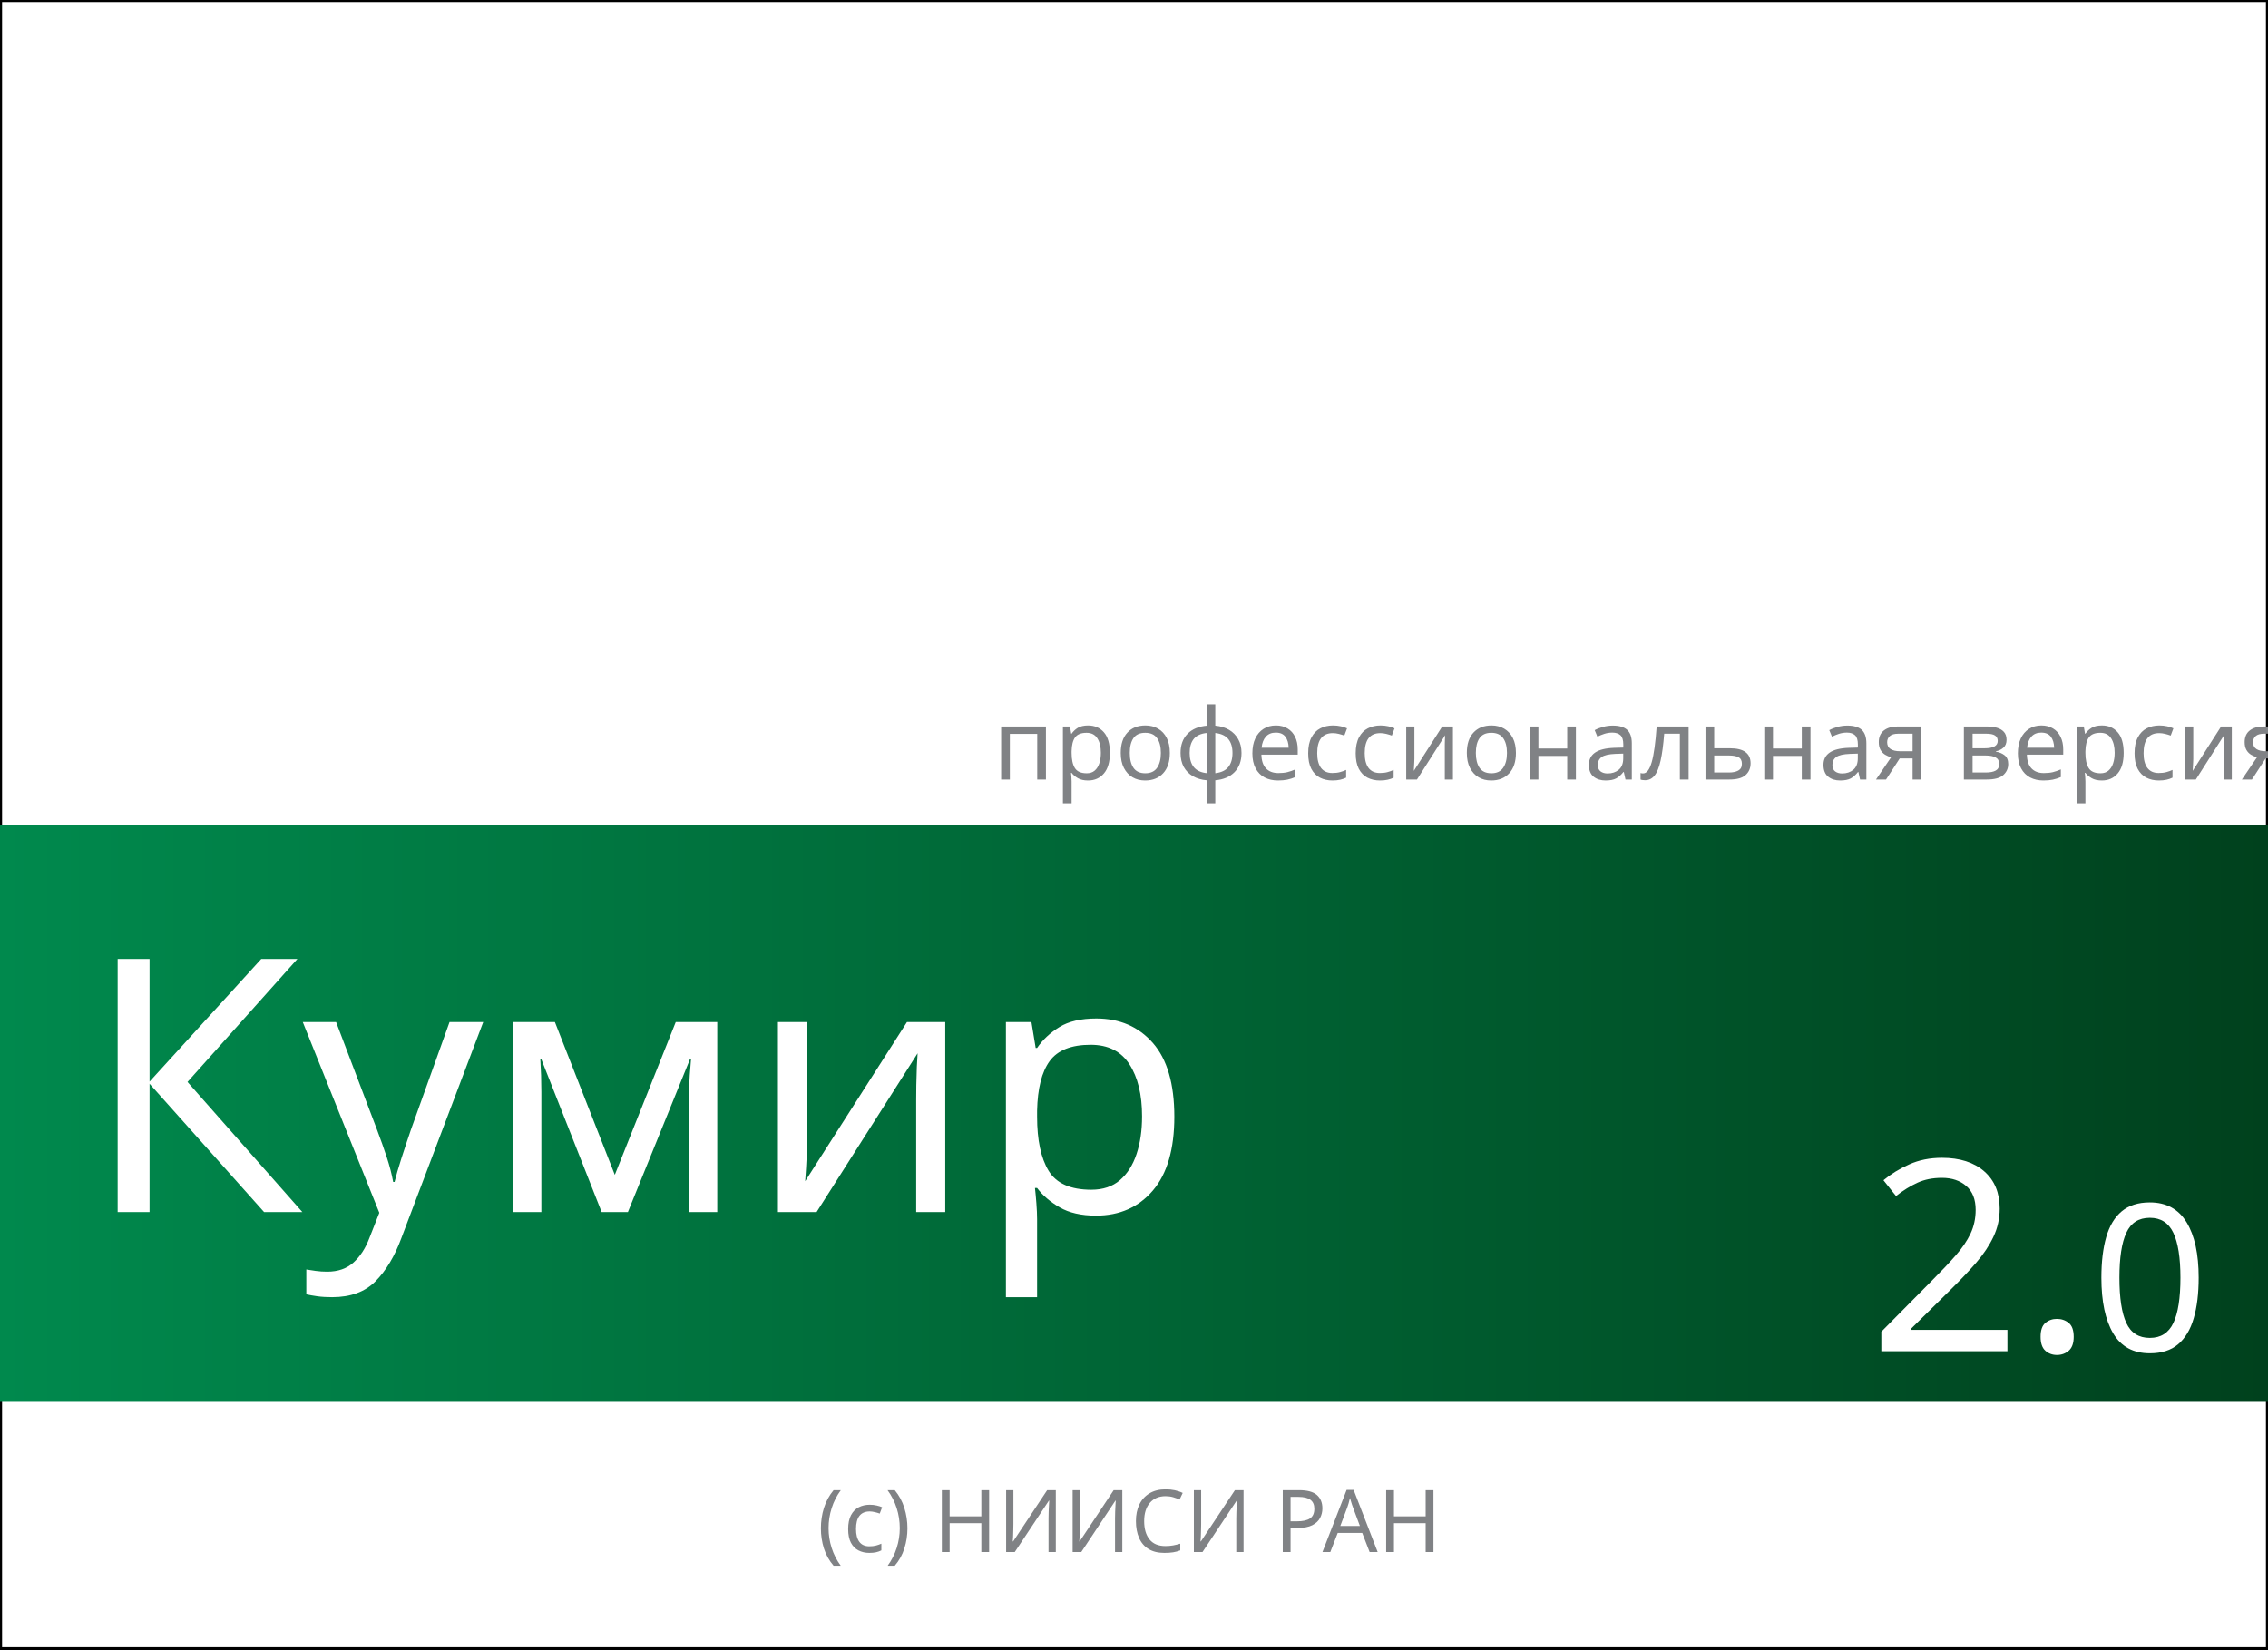
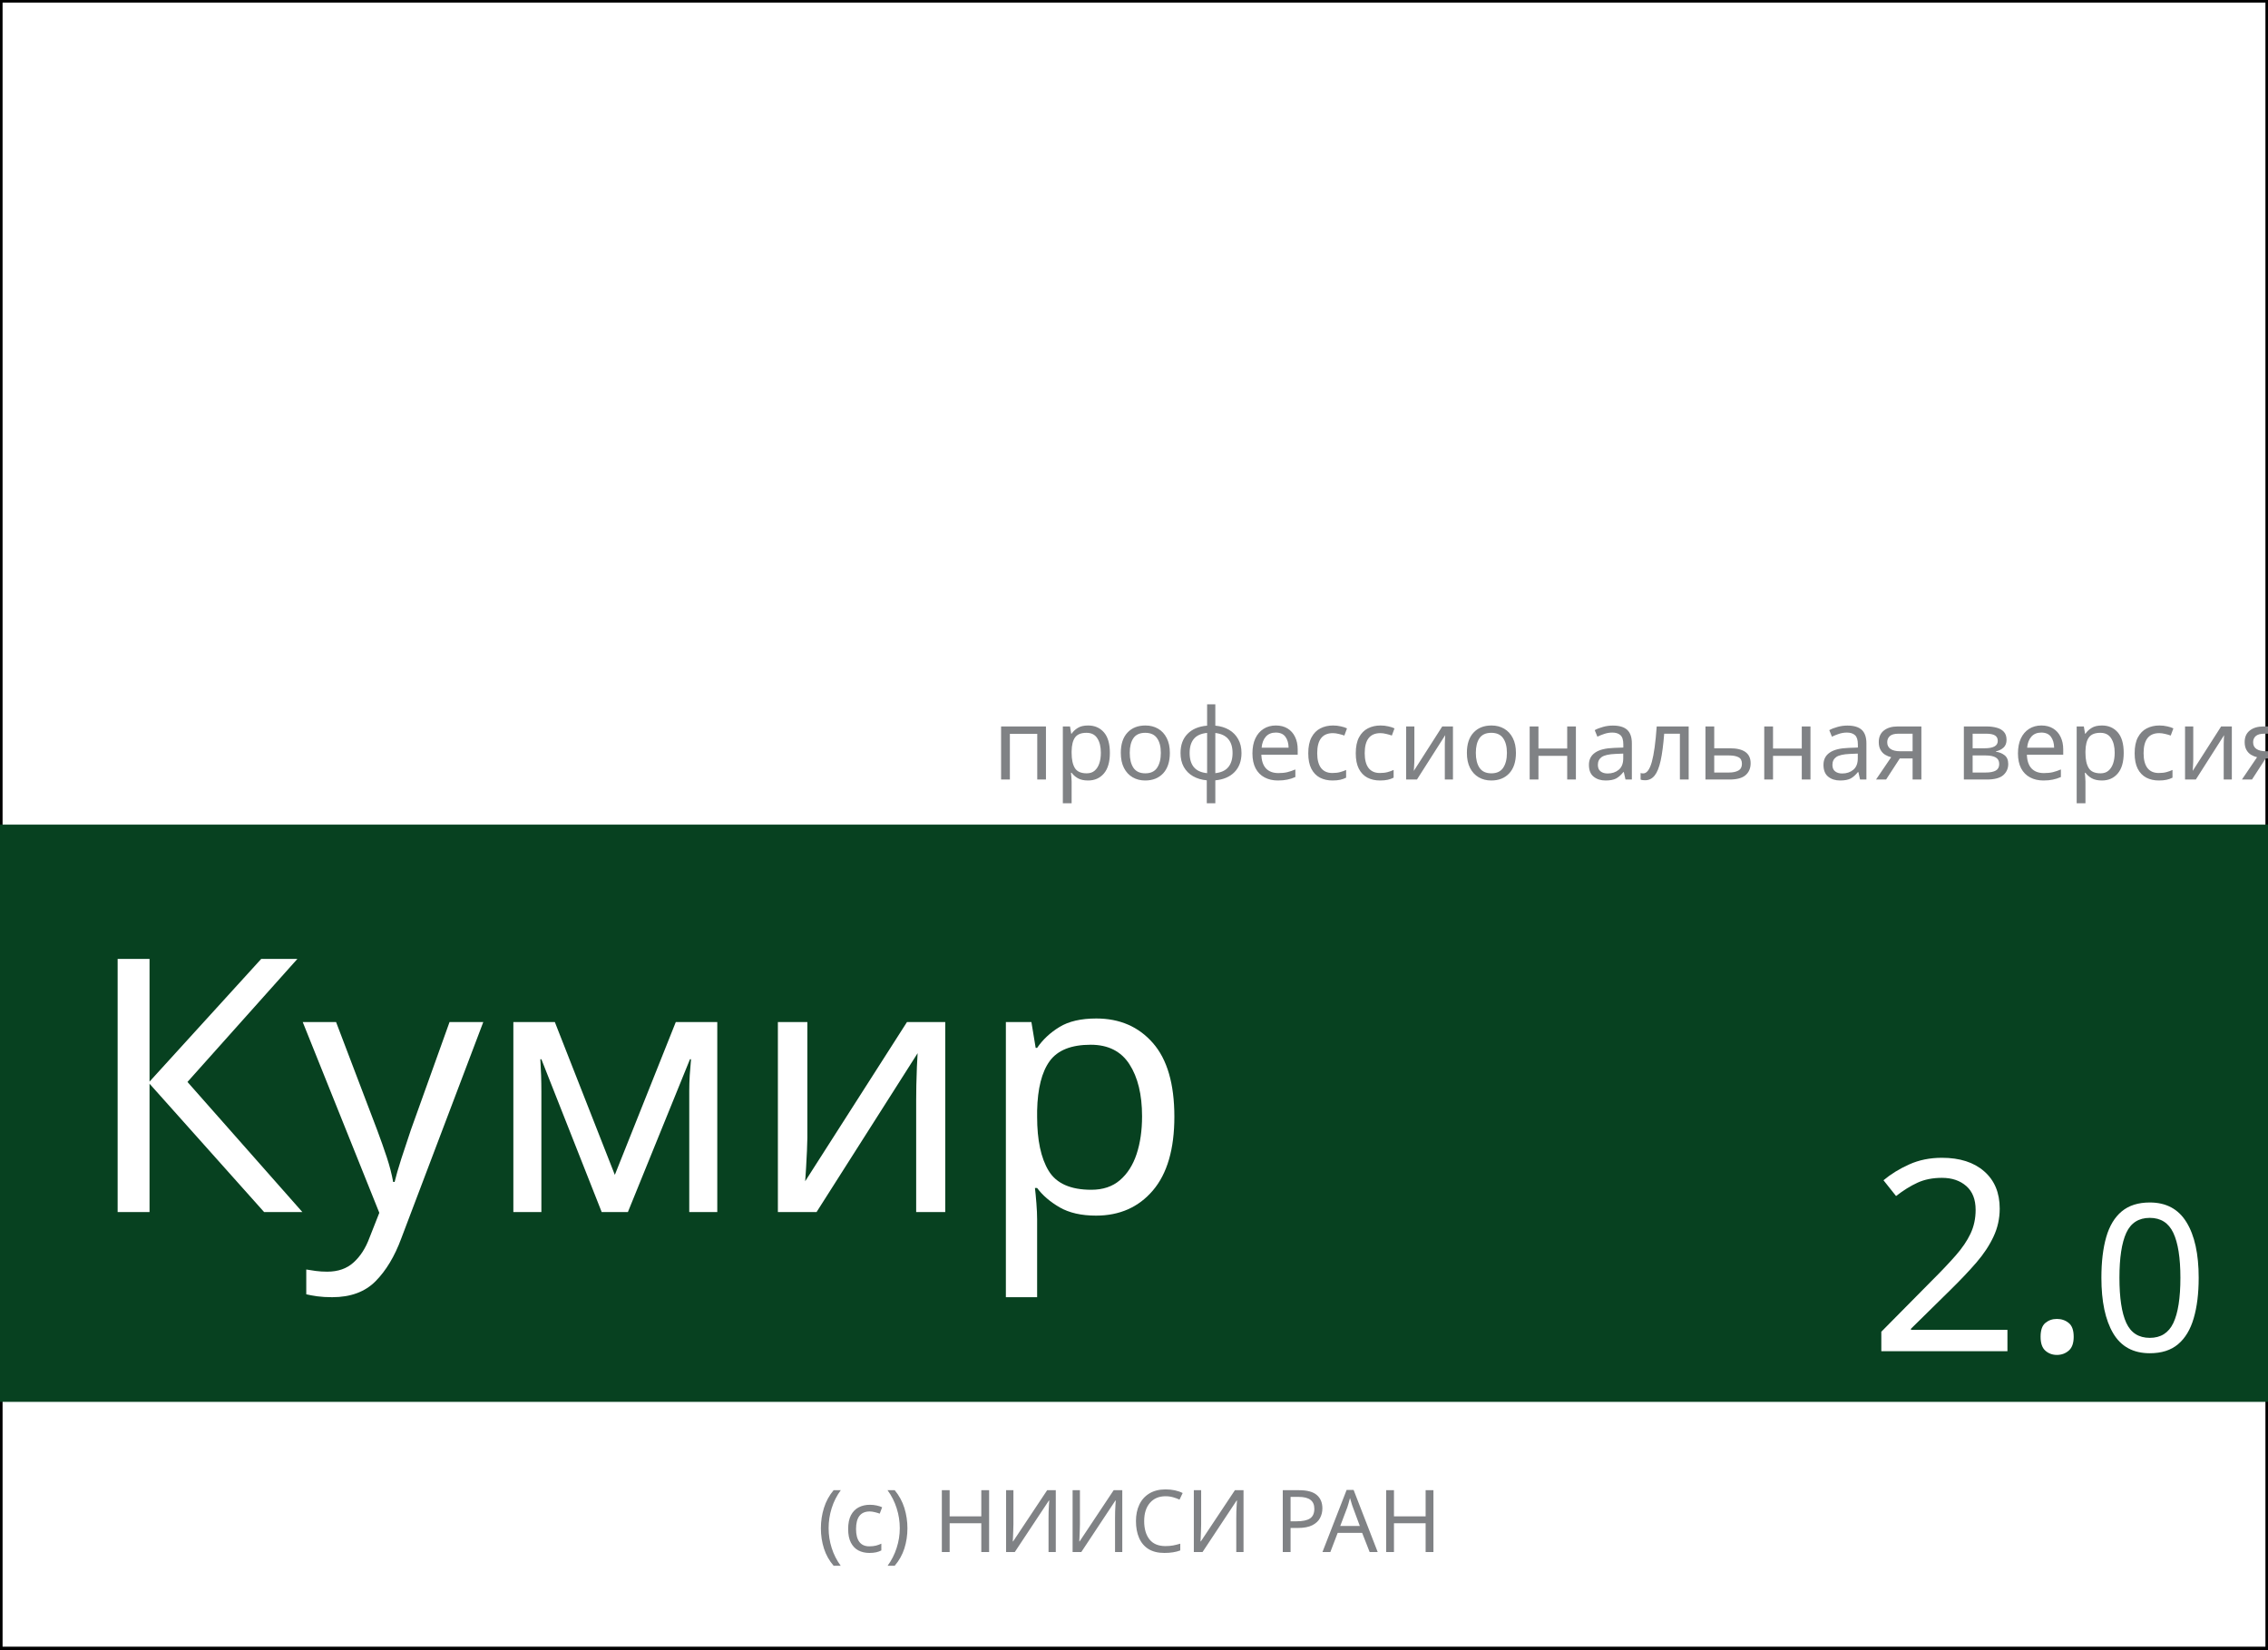
- <svg xmlns="http://www.w3.org/2000/svg" version="1.1" id="Layer_1" x="0px" y="0px" width="550px" height="400px" viewBox="0 0 550 400" enable-background="new 0 0 550 400" xml:space="preserve">
-   <rect fill="#FFFFFF" stroke="#000000" stroke-miterlimit="10" width="550" height="400" />
-   <linearGradient id="SVGID_1_" gradientUnits="userSpaceOnUse" x1="41.66" y1="-33.96" x2="591.66" y2="-33.96" gradientTransform="matrix(1 0 0 -1 -41.6602 236.04)">
-     <stop offset="0" style="stop-color:#00894D" />
-     <stop offset="1" style="stop-color:#00411D" />
-   </linearGradient>
-   <rect y="200" fill="url(#SVGID_1_)" width="550" height="140" />
-   <text transform="matrix(1 0 0 1 20.1885 293.9697)" fill="#FFFFFF" font-family="'Arial-BoldMT'" font-size="85.991">Кумир</text>
-   <text transform="matrix(1 0 0 1 198.229 376.4238)" fill="#808285" font-family="'ArialMT'" font-size="21">(с) НИИСИ РАН</text>
-   <text transform="matrix(1 0 0 1 453.1221 327.7168)" fill="#FFFFFF" font-family="'Arial-BoldItalicMT'" font-size="64.79">2.</text>
-   <text transform="matrix(1 0 0 1 507.1563 327.7168)" fill="#FFFFFF" font-family="'Arial-BoldItalicMT'" font-size="49.774">0</text>
-   <text transform="matrix(1 0 0 1 240.7373 189.061)" fill="#808285" font-family="'ArialMT'" font-size="24">профессиональная версия</text>
+ <svg xmlns="http://www.w3.org/2000/svg" version="1.1" id="Layer_1" x="0px" y="0px" width="440px" height="320px" viewBox="0 0 440 320" enable-background="new 0 0 440 320" xml:space="preserve">
+   <rect fill="#FFFFFF" stroke="#000000" stroke-miterlimit="10" width="440" height="320" />
+   <rect y="160" fill="#074120" width="440" height="112" />
+   <text transform="matrix(1 0 0 1 16.1509 235.1758)" fill="#FFFFFF" font-family="'Arial-BoldMT'" font-size="68.793">Кумир</text>
+   <text transform="matrix(1 0 0 1 158.5835 301.1387)" fill="#808285" font-family="'ArialMT'" font-size="16.8">(с) НИИСИ РАН</text>
+   <text transform="matrix(1 0 0 1 362.498 262.1729)" fill="#FFFFFF" font-family="'Arial-BoldItalicMT'" font-size="51.832">2.</text>
+   <text transform="matrix(1 0 0 1 405.7246 262.1729)" fill="#FFFFFF" font-family="'Arial-BoldItalicMT'" font-size="39.819">0</text>
+   <text transform="matrix(1 0 0 1 192.5898 151.248)" fill="#808285" font-family="'ArialMT'" font-size="19.2">профессиональная версия</text>
</svg>
